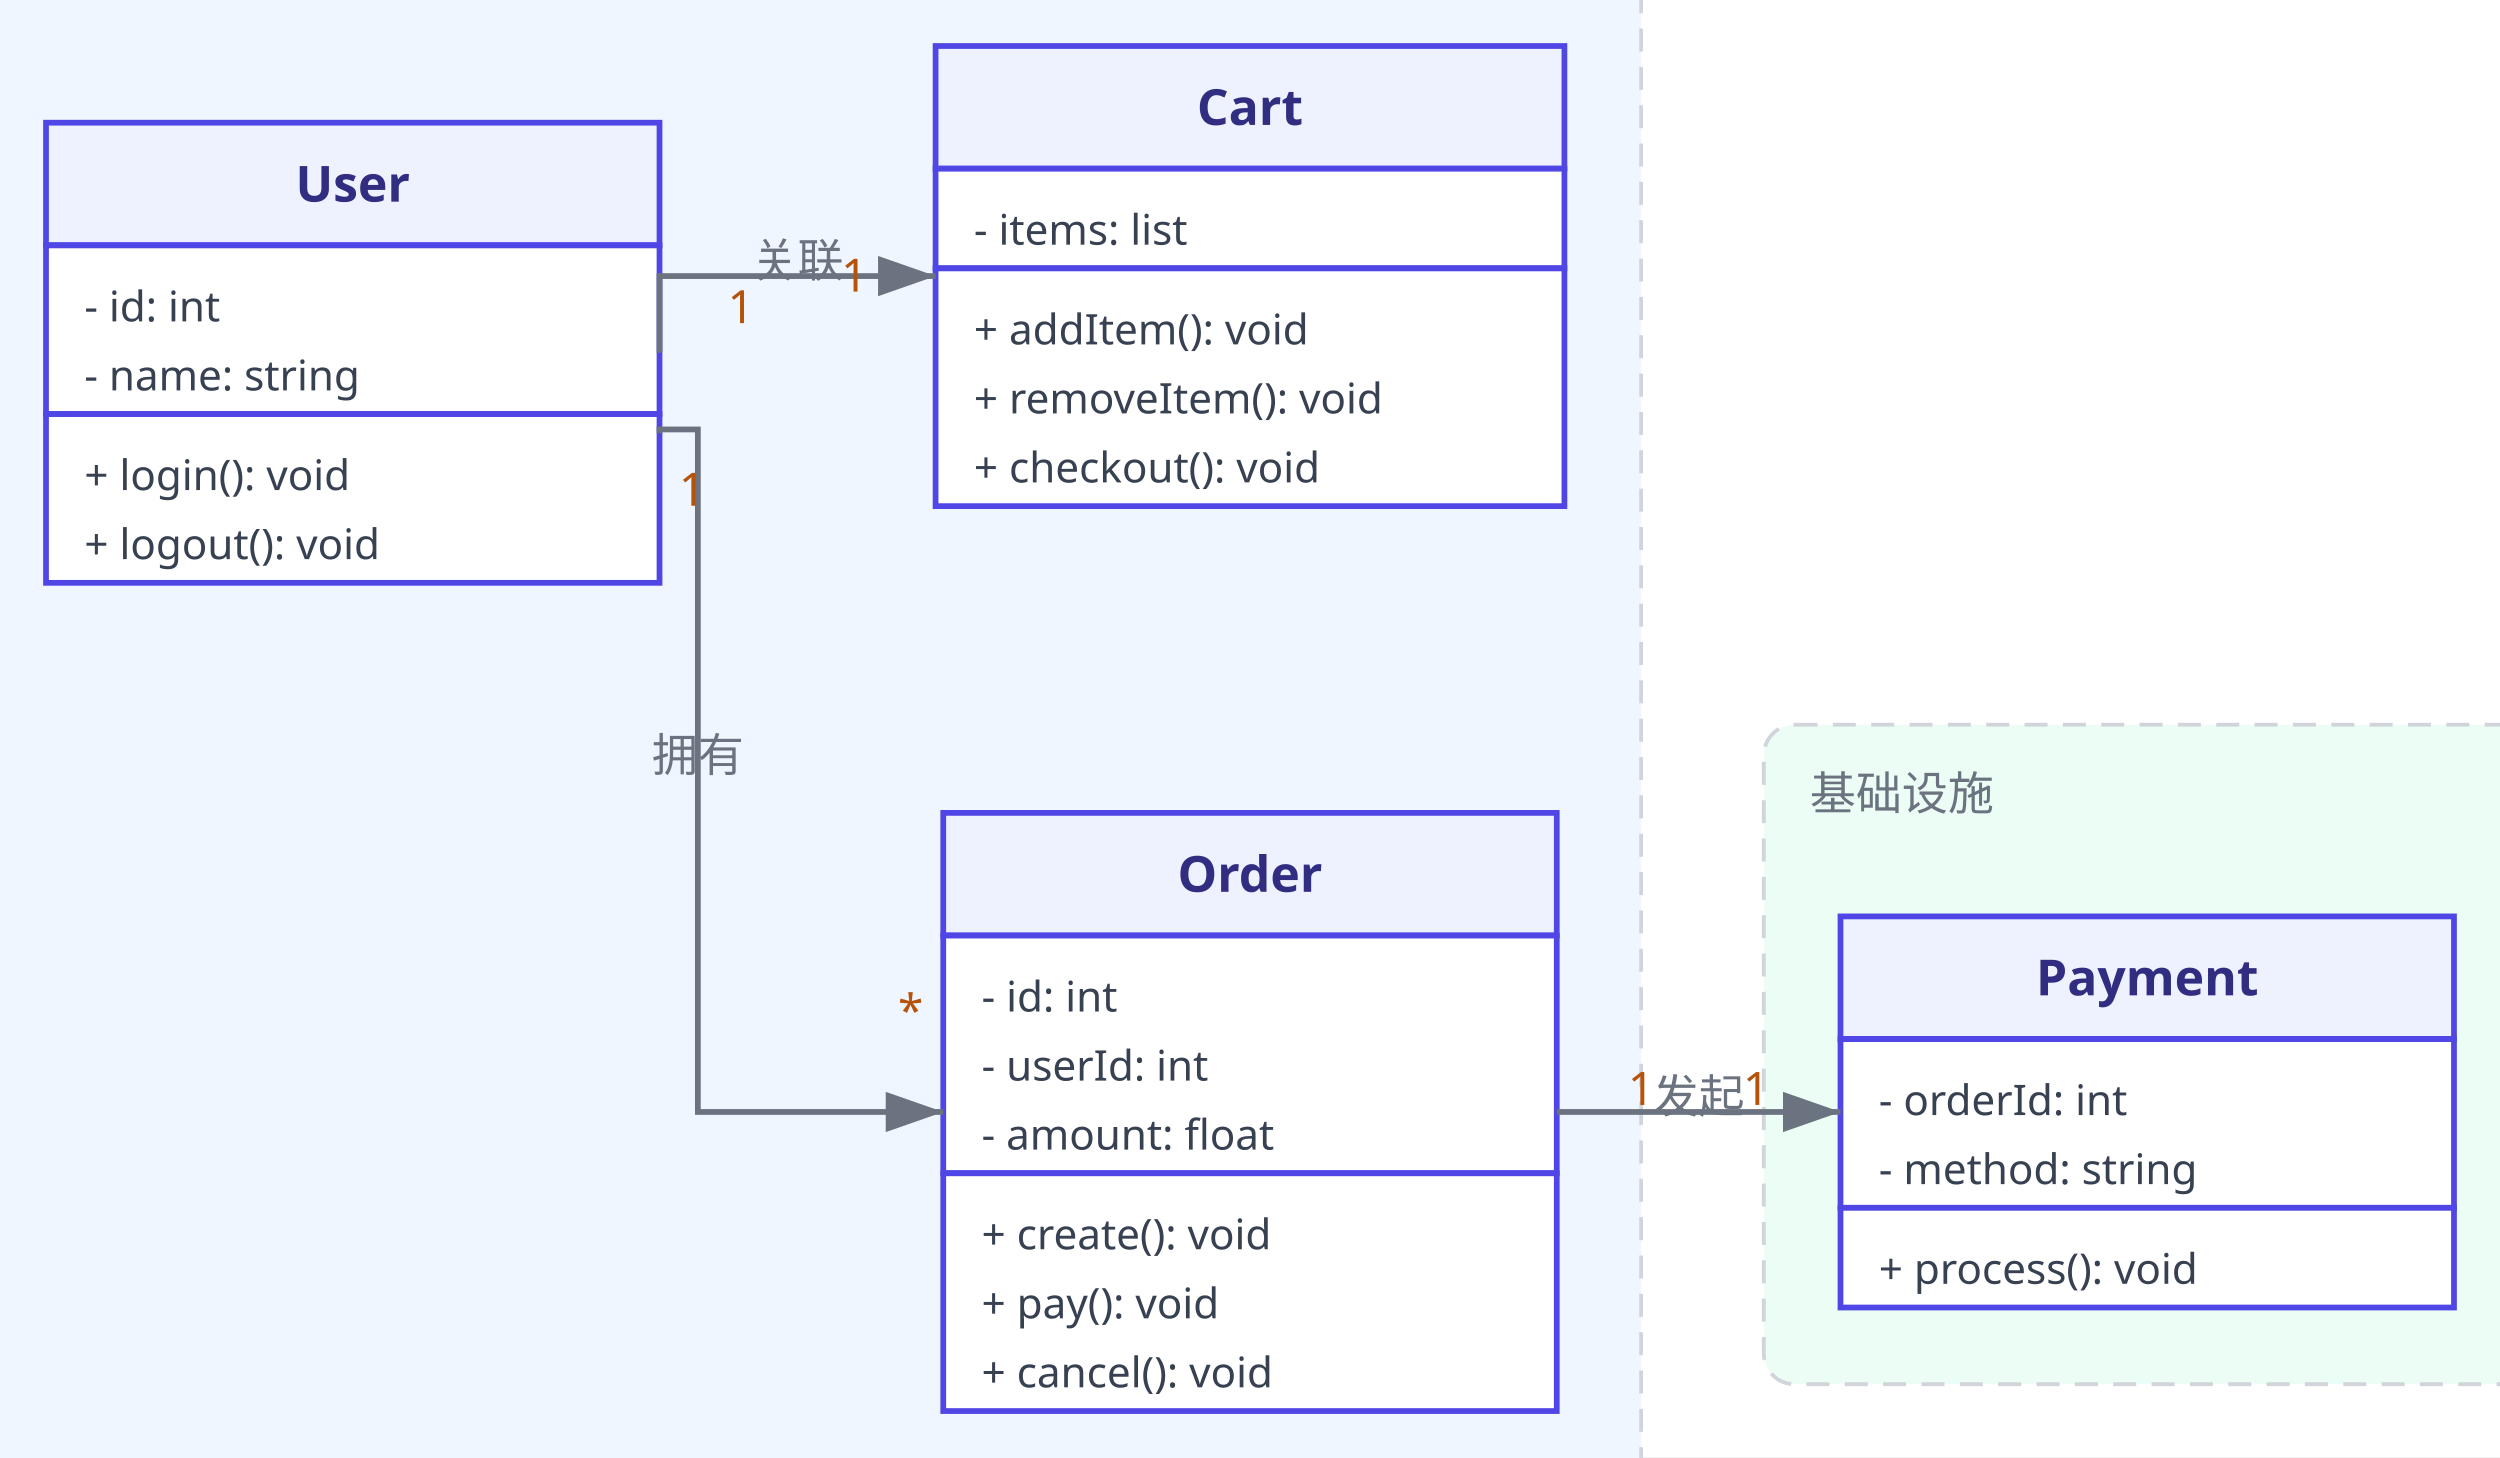
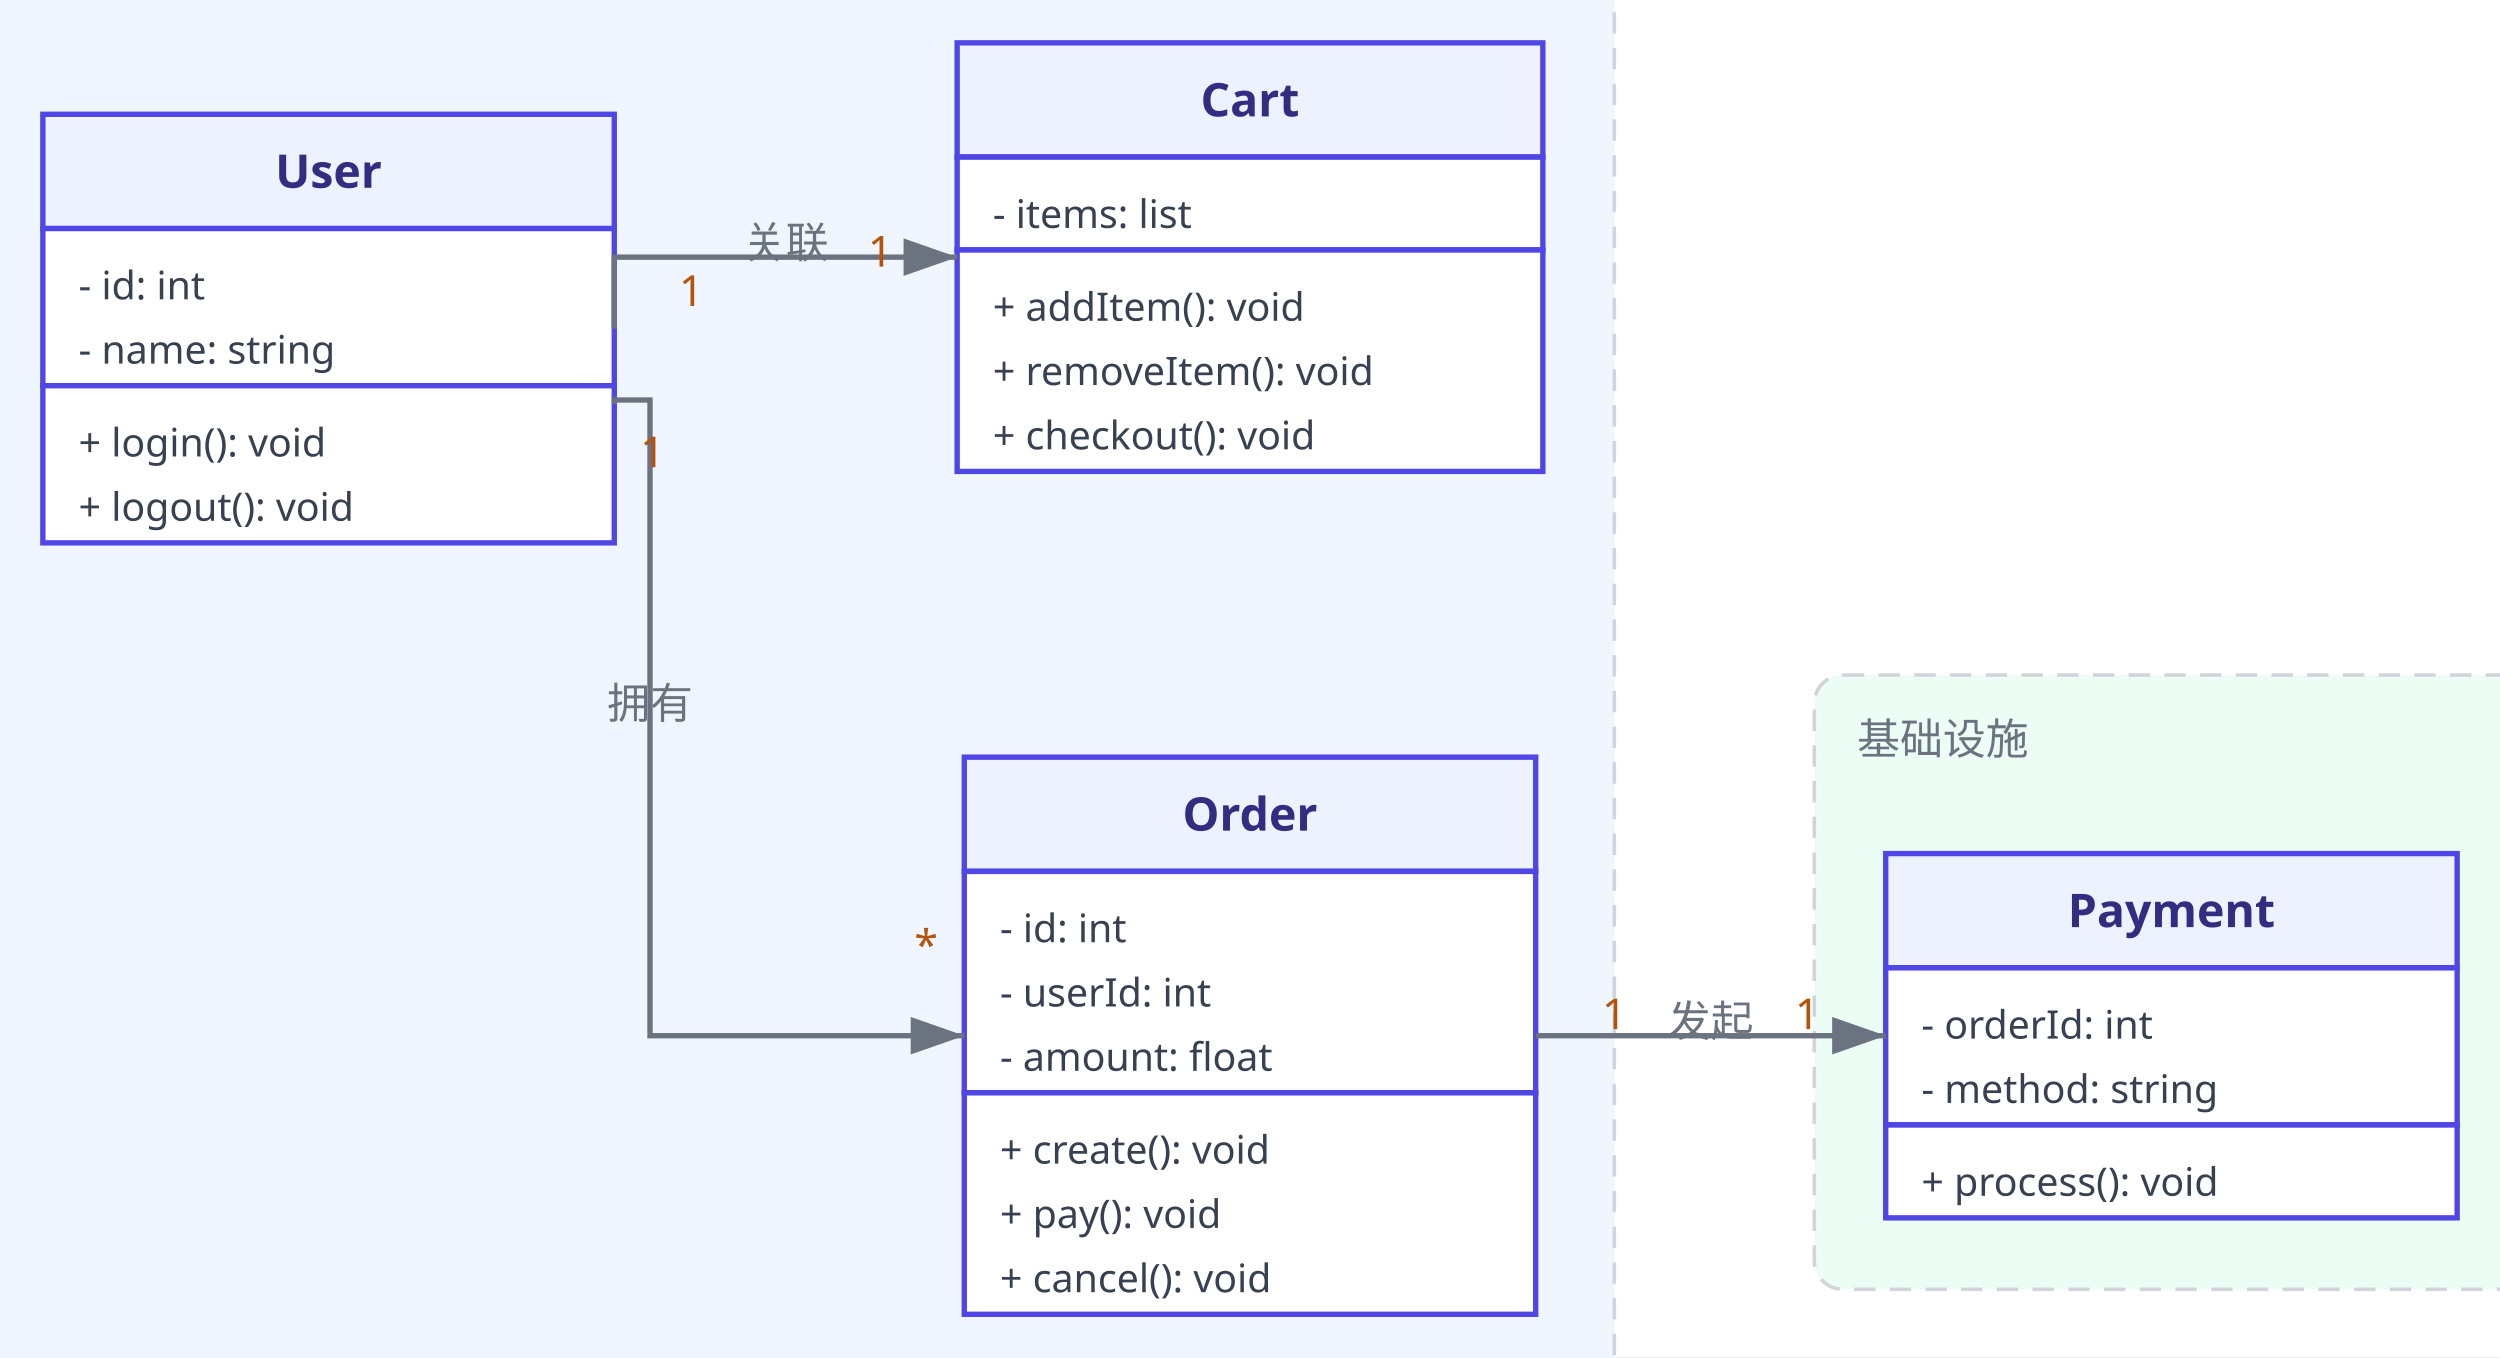
- <svg xmlns="http://www.w3.org/2000/svg" width="652" height="380" viewBox="0 0 652 380">
+ <svg xmlns="http://www.w3.org/2000/svg" width="700" height="380" viewBox="0 0 700 380">
  <defs>
    <marker id="arrowhead" markerWidth="10" markerHeight="7" refX="10" refY="3.5" orient="auto">
      <polygon points="0 0, 10 3.5, 0 7" fill="#6b7280" />
    </marker>
    <marker id="arrowhead-purple" markerWidth="10" markerHeight="7" refX="10" refY="3.5" orient="auto">
      <polygon points="0 0, 10 3.5, 0 7" fill="#7c3aed" />
    </marker>
  </defs>
  <style>.lgdl-anchors,.lgdl-edge-anchors{opacity:0;pointer-events:none;transition:opacity .12s ease}.lgdl-node:hover + .lgdl-anchors,.lgdl-class:hover + .lgdl-anchors,.lgdl-group:hover + .lgdl-anchors,.lgdl-lane:hover + .lgdl-anchors{opacity:1}.lgdl-edge:hover + .lgdl-edge-anchors,.lgdl-aggregate-edge:hover + .lgdl-edge-anchors{opacity:1}.lgdl-node.lgdl-hovered + .lgdl-anchors,.lgdl-class.lgdl-hovered + .lgdl-anchors,.lgdl-group.lgdl-hovered + .lgdl-anchors,.lgdl-lane.lgdl-hovered + .lgdl-anchors{opacity:1}.lgdl-edge.lgdl-hovered + .lgdl-edge-anchors,.lgdl-aggregate-edge.lgdl-hovered + .lgdl-edge-anchors{opacity:1}.lgdl-hovered{filter:drop-shadow(0 0 3px rgba(79,70,229,.65))}</style>
-   <rect x="0" y="0" width="652" height="380" fill="#ffffff" />
+   <rect x="0" y="0" width="700" height="380" fill="#ffffff" />
  <g class="lgdl-group" data-lgdl-loc="groups[0]">
-     <rect x="-8" y="-38" width="436" height="426" rx="8" fill="#eff6ff" stroke="#d1d5db" stroke-dasharray="6 4" />
+     <rect x="-8" y="-38" width="460" height="426" rx="8" fill="#eff6ff" stroke="#d1d5db" stroke-dasharray="6 4" />
    <text x="4" y="-20" font-family="'Segoe UI', 'PingFang SC', 'Microsoft YaHei', sans-serif" font-size="12" fill="#6b7280" text-anchor="start" dominant-baseline="middle">领域层</text>
  </g>
  <g class="lgdl-anchors">
-     <circle cx="428.0" cy="175.0" r="3" fill="#64748b" />
-     <circle cx="428.0" cy="233.4" r="3" fill="#64748b" />
-     <circle cx="428.0" cy="300.9" r="3" fill="#64748b" />
-     <circle cx="422.6" cy="387.6" r="3" fill="#64748b" />
-     <circle cx="333.0" cy="388.0" r="3" fill="#64748b" />
-     <circle cx="267.1" cy="388.0" r="3" fill="#64748b" />
-     <circle cx="210.0" cy="388.0" r="3" fill="#64748b" />
-     <circle cx="152.9" cy="388.0" r="3" fill="#64748b" />
-     <circle cx="87.0" cy="388.0" r="3" fill="#64748b" />
-     <circle cx="-2.6" cy="387.6" r="3" fill="#64748b" />
-     <circle cx="-8.0" cy="300.9" r="3" fill="#64748b" />
-     <circle cx="-8.0" cy="233.4" r="3" fill="#64748b" />
+     <circle cx="452.0" cy="175.0" r="3" fill="#64748b" />
+     <circle cx="452.0" cy="236.6" r="3" fill="#64748b" />
+     <circle cx="452.0" cy="307.8" r="3" fill="#64748b" />
+     <circle cx="435.0" cy="388.0" r="3" fill="#64748b" />
+     <circle cx="345.0" cy="388.0" r="3" fill="#64748b" />
+     <circle cx="279.1" cy="388.0" r="3" fill="#64748b" />
+     <circle cx="222.0" cy="388.0" r="3" fill="#64748b" />
+     <circle cx="164.9" cy="388.0" r="3" fill="#64748b" />
+     <circle cx="99.0" cy="388.0" r="3" fill="#64748b" />
+     <circle cx="9.0" cy="388.0" r="3" fill="#64748b" />
+     <circle cx="-8.0" cy="307.8" r="3" fill="#64748b" />
+     <circle cx="-8.0" cy="236.6" r="3" fill="#64748b" />
    <circle cx="-8.0" cy="175.0" r="3" fill="#64748b" />
-     <circle cx="-8.0" cy="116.6" r="3" fill="#64748b" />
-     <circle cx="-8.0" cy="49.1" r="3" fill="#64748b" />
-     <circle cx="-2.6" cy="-37.6" r="3" fill="#64748b" />
-     <circle cx="87.0" cy="-38.0" r="3" fill="#64748b" />
-     <circle cx="152.9" cy="-38.0" r="3" fill="#64748b" />
-     <circle cx="210.0" cy="-38.0" r="3" fill="#64748b" />
-     <circle cx="267.1" cy="-38.0" r="3" fill="#64748b" />
-     <circle cx="333.0" cy="-38.0" r="3" fill="#64748b" />
-     <circle cx="422.6" cy="-37.6" r="3" fill="#64748b" />
-     <circle cx="428.0" cy="49.1" r="3" fill="#64748b" />
-     <circle cx="428.0" cy="116.6" r="3" fill="#64748b" />
+     <circle cx="-8.0" cy="113.4" r="3" fill="#64748b" />
+     <circle cx="-8.0" cy="42.2" r="3" fill="#64748b" />
+     <circle cx="9.0" cy="-38.0" r="3" fill="#64748b" />
+     <circle cx="99.0" cy="-38.0" r="3" fill="#64748b" />
+     <circle cx="164.9" cy="-38.0" r="3" fill="#64748b" />
+     <circle cx="222.0" cy="-38.0" r="3" fill="#64748b" />
+     <circle cx="279.1" cy="-38.0" r="3" fill="#64748b" />
+     <circle cx="345.0" cy="-38.0" r="3" fill="#64748b" />
+     <circle cx="435.0" cy="-38.0" r="3" fill="#64748b" />
+     <circle cx="452.0" cy="42.2" r="3" fill="#64748b" />
+     <circle cx="452.0" cy="113.4" r="3" fill="#64748b" />
  </g>
  <g class="lgdl-group" data-lgdl-loc="groups[1]">
-     <rect x="460" y="189" width="200" height="172" rx="8" fill="#ecfdf5" stroke="#d1d5db" stroke-dasharray="6 4" />
-     <text x="472" y="207" font-family="'Segoe UI', 'PingFang SC', 'Microsoft YaHei', sans-serif" font-size="12" fill="#6b7280" text-anchor="start" dominant-baseline="middle">基础设施</text>
-   </g>
-   <g class="lgdl-anchors">
-     <circle cx="660.0" cy="275.0" r="3" fill="#64748b" />
-     <circle cx="660.0" cy="301.8" r="3" fill="#64748b" />
-     <circle cx="660.0" cy="332.7" r="3" fill="#64748b" />
-     <circle cx="646.0" cy="361.0" r="3" fill="#64748b" />
-     <circle cx="609.7" cy="361.0" r="3" fill="#64748b" />
-     <circle cx="583.0" cy="361.0" r="3" fill="#64748b" />
-     <circle cx="560.0" cy="361.0" r="3" fill="#64748b" />
-     <circle cx="537.0" cy="361.0" r="3" fill="#64748b" />
-     <circle cx="510.3" cy="361.0" r="3" fill="#64748b" />
-     <circle cx="474.0" cy="361.0" r="3" fill="#64748b" />
-     <circle cx="460.0" cy="332.7" r="3" fill="#64748b" />
-     <circle cx="460.0" cy="301.8" r="3" fill="#64748b" />
-     <circle cx="460.0" cy="275.0" r="3" fill="#64748b" />
-     <circle cx="460.0" cy="248.2" r="3" fill="#64748b" />
-     <circle cx="460.0" cy="217.3" r="3" fill="#64748b" />
-     <circle cx="474.0" cy="189.0" r="3" fill="#64748b" />
-     <circle cx="510.3" cy="189.0" r="3" fill="#64748b" />
-     <circle cx="537.0" cy="189.0" r="3" fill="#64748b" />
-     <circle cx="560.0" cy="189.0" r="3" fill="#64748b" />
-     <circle cx="583.0" cy="189.0" r="3" fill="#64748b" />
-     <circle cx="609.7" cy="189.0" r="3" fill="#64748b" />
-     <circle cx="646.0" cy="189.0" r="3" fill="#64748b" />
-     <circle cx="660.0" cy="217.3" r="3" fill="#64748b" />
-     <circle cx="660.0" cy="248.2" r="3" fill="#64748b" />
+     <rect x="508" y="189" width="200" height="172" rx="8" fill="#ecfdf5" stroke="#d1d5db" stroke-dasharray="6 4" />
+     <text x="520" y="207" font-family="'Segoe UI', 'PingFang SC', 'Microsoft YaHei', sans-serif" font-size="12" fill="#6b7280" text-anchor="start" dominant-baseline="middle">基础设施</text>
+   </g>
+   <g class="lgdl-anchors">
+     <circle cx="708.0" cy="275.0" r="3" fill="#64748b" />
+     <circle cx="708.0" cy="301.8" r="3" fill="#64748b" />
+     <circle cx="708.0" cy="332.7" r="3" fill="#64748b" />
+     <circle cx="694.0" cy="361.0" r="3" fill="#64748b" />
+     <circle cx="657.7" cy="361.0" r="3" fill="#64748b" />
+     <circle cx="631.0" cy="361.0" r="3" fill="#64748b" />
+     <circle cx="608.0" cy="361.0" r="3" fill="#64748b" />
+     <circle cx="585.0" cy="361.0" r="3" fill="#64748b" />
+     <circle cx="558.3" cy="361.0" r="3" fill="#64748b" />
+     <circle cx="522.0" cy="361.0" r="3" fill="#64748b" />
+     <circle cx="508.0" cy="332.7" r="3" fill="#64748b" />
+     <circle cx="508.0" cy="301.8" r="3" fill="#64748b" />
+     <circle cx="508.0" cy="275.0" r="3" fill="#64748b" />
+     <circle cx="508.0" cy="248.2" r="3" fill="#64748b" />
+     <circle cx="508.0" cy="217.3" r="3" fill="#64748b" />
+     <circle cx="522.0" cy="189.0" r="3" fill="#64748b" />
+     <circle cx="558.3" cy="189.0" r="3" fill="#64748b" />
+     <circle cx="585.0" cy="189.0" r="3" fill="#64748b" />
+     <circle cx="608.0" cy="189.0" r="3" fill="#64748b" />
+     <circle cx="631.0" cy="189.0" r="3" fill="#64748b" />
+     <circle cx="657.7" cy="189.0" r="3" fill="#64748b" />
+     <circle cx="694.0" cy="189.0" r="3" fill="#64748b" />
+     <circle cx="708.0" cy="217.3" r="3" fill="#64748b" />
+     <circle cx="708.0" cy="248.2" r="3" fill="#64748b" />
  </g>
  <g class="lgdl-class" data-lgdl-loc="nodes[0]">
    <rect x="12" y="32" width="160" height="32" fill="#eef2ff" stroke="#4f46e5" stroke-width="1.5" />
    <text x="92" y="48" font-family="'Segoe UI', 'PingFang SC', 'Microsoft YaHei', sans-serif" font-size="13" font-weight="bold" fill="#312e81" text-anchor="middle" dominant-baseline="middle">User</text>
    <line x1="12" y1="64" x2="172" y2="64" stroke="#4f46e5" stroke-width="1.5" />
    <rect x="12" y="64" width="160" height="44" fill="#ffffff" stroke="#4f46e5" stroke-width="1.5" />
    <text data-lgdl-loc="nodes[0].members[0]" x="22" y="80" font-family="'Segoe UI', 'PingFang SC', 'Microsoft YaHei', sans-serif" font-size="11" fill="#374151" text-anchor="start" dominant-baseline="middle">- id: int</text>
    <text data-lgdl-loc="nodes[0].members[1]" x="22" y="98" font-family="'Segoe UI', 'PingFang SC', 'Microsoft YaHei', sans-serif" font-size="11" fill="#374151" text-anchor="start" dominant-baseline="middle">- name: string</text>
    <line x1="12" y1="108" x2="172" y2="108" stroke="#4f46e5" stroke-width="1.5" />
    <rect x="12" y="108" width="160" height="44" fill="#ffffff" stroke="#4f46e5" stroke-width="1.5" />
    <text data-lgdl-loc="nodes[0].members[2]" x="22" y="124" font-family="'Segoe UI', 'PingFang SC', 'Microsoft YaHei', sans-serif" font-size="11" fill="#374151" text-anchor="start" dominant-baseline="middle">+ login(): void</text>
    <text data-lgdl-loc="nodes[0].members[3]" x="22" y="142" font-family="'Segoe UI', 'PingFang SC', 'Microsoft YaHei', sans-serif" font-size="11" fill="#374151" text-anchor="start" dominant-baseline="middle">+ logout(): void</text>
  </g>
  <g class="lgdl-anchors">
    <circle cx="172.0" cy="92.0" r="3" fill="#4f46e5" />
    <circle cx="172.0" cy="113.4" r="3" fill="#4f46e5" />
    <circle cx="172.0" cy="138.2" r="3" fill="#4f46e5" />
    <circle cx="152.0" cy="152.0" r="3" fill="#4f46e5" />
    <circle cx="126.6" cy="152.0" r="3" fill="#4f46e5" />
    <circle cx="108.1" cy="152.0" r="3" fill="#4f46e5" />
    <circle cx="92.0" cy="152.0" r="3" fill="#4f46e5" />
    <circle cx="75.9" cy="152.0" r="3" fill="#4f46e5" />
    <circle cx="57.4" cy="152.0" r="3" fill="#4f46e5" />
    <circle cx="32.0" cy="152.0" r="3" fill="#4f46e5" />
    <circle cx="12.0" cy="138.2" r="3" fill="#4f46e5" />
    <circle cx="12.0" cy="113.4" r="3" fill="#4f46e5" />
    <circle cx="12.0" cy="92.0" r="3" fill="#4f46e5" />
    <circle cx="12.0" cy="70.6" r="3" fill="#4f46e5" />
    <circle cx="12.0" cy="45.8" r="3" fill="#4f46e5" />
    <circle cx="32.0" cy="32.0" r="3" fill="#4f46e5" />
    <circle cx="57.4" cy="32.0" r="3" fill="#4f46e5" />
    <circle cx="75.9" cy="32.0" r="3" fill="#4f46e5" />
    <circle cx="92.0" cy="32.0" r="3" fill="#4f46e5" />
    <circle cx="108.1" cy="32.0" r="3" fill="#4f46e5" />
    <circle cx="126.6" cy="32.0" r="3" fill="#4f46e5" />
    <circle cx="152.0" cy="32.0" r="3" fill="#4f46e5" />
    <circle cx="172.0" cy="45.8" r="3" fill="#4f46e5" />
    <circle cx="172.0" cy="70.6" r="3" fill="#4f46e5" />
  </g>
  <g class="lgdl-class" data-lgdl-loc="nodes[1]">
-     <rect x="246" y="212" width="160" height="32" fill="#eef2ff" stroke="#4f46e5" stroke-width="1.5" />
-     <text x="326" y="228" font-family="'Segoe UI', 'PingFang SC', 'Microsoft YaHei', sans-serif" font-size="13" font-weight="bold" fill="#312e81" text-anchor="middle" dominant-baseline="middle">Order</text>
-     <line x1="246" y1="244" x2="406" y2="244" stroke="#4f46e5" stroke-width="1.5" />
-     <rect x="246" y="244" width="160" height="62" fill="#ffffff" stroke="#4f46e5" stroke-width="1.5" />
-     <text data-lgdl-loc="nodes[1].members[0]" x="256" y="260" font-family="'Segoe UI', 'PingFang SC', 'Microsoft YaHei', sans-serif" font-size="11" fill="#374151" text-anchor="start" dominant-baseline="middle">- id: int</text>
-     <text data-lgdl-loc="nodes[1].members[1]" x="256" y="278" font-family="'Segoe UI', 'PingFang SC', 'Microsoft YaHei', sans-serif" font-size="11" fill="#374151" text-anchor="start" dominant-baseline="middle">- userId: int</text>
-     <text data-lgdl-loc="nodes[1].members[2]" x="256" y="296" font-family="'Segoe UI', 'PingFang SC', 'Microsoft YaHei', sans-serif" font-size="11" fill="#374151" text-anchor="start" dominant-baseline="middle">- amount: float</text>
-     <line x1="246" y1="306" x2="406" y2="306" stroke="#4f46e5" stroke-width="1.5" />
-     <rect x="246" y="306" width="160" height="62" fill="#ffffff" stroke="#4f46e5" stroke-width="1.5" />
-     <text data-lgdl-loc="nodes[1].members[3]" x="256" y="322" font-family="'Segoe UI', 'PingFang SC', 'Microsoft YaHei', sans-serif" font-size="11" fill="#374151" text-anchor="start" dominant-baseline="middle">+ create(): void</text>
-     <text data-lgdl-loc="nodes[1].members[4]" x="256" y="340" font-family="'Segoe UI', 'PingFang SC', 'Microsoft YaHei', sans-serif" font-size="11" fill="#374151" text-anchor="start" dominant-baseline="middle">+ pay(): void</text>
-     <text data-lgdl-loc="nodes[1].members[5]" x="256" y="358" font-family="'Segoe UI', 'PingFang SC', 'Microsoft YaHei', sans-serif" font-size="11" fill="#374151" text-anchor="start" dominant-baseline="middle">+ cancel(): void</text>
-   </g>
-   <g class="lgdl-anchors">
-     <circle cx="406.0" cy="290.0" r="3" fill="#4f46e5" />
-     <circle cx="406.0" cy="311.4" r="3" fill="#4f46e5" />
-     <circle cx="406.0" cy="336.2" r="3" fill="#4f46e5" />
-     <circle cx="403.1" cy="367.1" r="3" fill="#4f46e5" />
-     <circle cx="371.0" cy="368.0" r="3" fill="#4f46e5" />
-     <circle cx="346.9" cy="368.0" r="3" fill="#4f46e5" />
-     <circle cx="326.0" cy="368.0" r="3" fill="#4f46e5" />
-     <circle cx="305.1" cy="368.0" r="3" fill="#4f46e5" />
-     <circle cx="281.0" cy="368.0" r="3" fill="#4f46e5" />
-     <circle cx="248.9" cy="367.1" r="3" fill="#4f46e5" />
-     <circle cx="246.0" cy="336.2" r="3" fill="#4f46e5" />
-     <circle cx="246.0" cy="311.4" r="3" fill="#4f46e5" />
-     <circle cx="246.0" cy="290.0" r="3" fill="#4f46e5" />
-     <circle cx="246.0" cy="268.6" r="3" fill="#4f46e5" />
-     <circle cx="246.0" cy="243.8" r="3" fill="#4f46e5" />
-     <circle cx="248.9" cy="212.9" r="3" fill="#4f46e5" />
-     <circle cx="281.0" cy="212.0" r="3" fill="#4f46e5" />
-     <circle cx="305.1" cy="212.0" r="3" fill="#4f46e5" />
-     <circle cx="326.0" cy="212.0" r="3" fill="#4f46e5" />
-     <circle cx="346.9" cy="212.0" r="3" fill="#4f46e5" />
-     <circle cx="371.0" cy="212.0" r="3" fill="#4f46e5" />
-     <circle cx="403.1" cy="212.9" r="3" fill="#4f46e5" />
-     <circle cx="406.0" cy="243.8" r="3" fill="#4f46e5" />
-     <circle cx="406.0" cy="268.6" r="3" fill="#4f46e5" />
+     <rect x="270" y="212" width="160" height="32" fill="#eef2ff" stroke="#4f46e5" stroke-width="1.5" />
+     <text x="350" y="228" font-family="'Segoe UI', 'PingFang SC', 'Microsoft YaHei', sans-serif" font-size="13" font-weight="bold" fill="#312e81" text-anchor="middle" dominant-baseline="middle">Order</text>
+     <line x1="270" y1="244" x2="430" y2="244" stroke="#4f46e5" stroke-width="1.5" />
+     <rect x="270" y="244" width="160" height="62" fill="#ffffff" stroke="#4f46e5" stroke-width="1.5" />
+     <text data-lgdl-loc="nodes[1].members[0]" x="280" y="260" font-family="'Segoe UI', 'PingFang SC', 'Microsoft YaHei', sans-serif" font-size="11" fill="#374151" text-anchor="start" dominant-baseline="middle">- id: int</text>
+     <text data-lgdl-loc="nodes[1].members[1]" x="280" y="278" font-family="'Segoe UI', 'PingFang SC', 'Microsoft YaHei', sans-serif" font-size="11" fill="#374151" text-anchor="start" dominant-baseline="middle">- userId: int</text>
+     <text data-lgdl-loc="nodes[1].members[2]" x="280" y="296" font-family="'Segoe UI', 'PingFang SC', 'Microsoft YaHei', sans-serif" font-size="11" fill="#374151" text-anchor="start" dominant-baseline="middle">- amount: float</text>
+     <line x1="270" y1="306" x2="430" y2="306" stroke="#4f46e5" stroke-width="1.5" />
+     <rect x="270" y="306" width="160" height="62" fill="#ffffff" stroke="#4f46e5" stroke-width="1.5" />
+     <text data-lgdl-loc="nodes[1].members[3]" x="280" y="322" font-family="'Segoe UI', 'PingFang SC', 'Microsoft YaHei', sans-serif" font-size="11" fill="#374151" text-anchor="start" dominant-baseline="middle">+ create(): void</text>
+     <text data-lgdl-loc="nodes[1].members[4]" x="280" y="340" font-family="'Segoe UI', 'PingFang SC', 'Microsoft YaHei', sans-serif" font-size="11" fill="#374151" text-anchor="start" dominant-baseline="middle">+ pay(): void</text>
+     <text data-lgdl-loc="nodes[1].members[5]" x="280" y="358" font-family="'Segoe UI', 'PingFang SC', 'Microsoft YaHei', sans-serif" font-size="11" fill="#374151" text-anchor="start" dominant-baseline="middle">+ cancel(): void</text>
+   </g>
+   <g class="lgdl-anchors">
+     <circle cx="430.0" cy="290.0" r="3" fill="#4f46e5" />
+     <circle cx="430.0" cy="311.4" r="3" fill="#4f46e5" />
+     <circle cx="430.0" cy="336.2" r="3" fill="#4f46e5" />
+     <circle cx="427.1" cy="367.1" r="3" fill="#4f46e5" />
+     <circle cx="395.0" cy="368.0" r="3" fill="#4f46e5" />
+     <circle cx="370.9" cy="368.0" r="3" fill="#4f46e5" />
+     <circle cx="350.0" cy="368.0" r="3" fill="#4f46e5" />
+     <circle cx="329.1" cy="368.0" r="3" fill="#4f46e5" />
+     <circle cx="305.0" cy="368.0" r="3" fill="#4f46e5" />
+     <circle cx="272.9" cy="367.1" r="3" fill="#4f46e5" />
+     <circle cx="270.0" cy="336.2" r="3" fill="#4f46e5" />
+     <circle cx="270.0" cy="311.4" r="3" fill="#4f46e5" />
+     <circle cx="270.0" cy="290.0" r="3" fill="#4f46e5" />
+     <circle cx="270.0" cy="268.6" r="3" fill="#4f46e5" />
+     <circle cx="270.0" cy="243.8" r="3" fill="#4f46e5" />
+     <circle cx="272.9" cy="212.9" r="3" fill="#4f46e5" />
+     <circle cx="305.0" cy="212.0" r="3" fill="#4f46e5" />
+     <circle cx="329.1" cy="212.0" r="3" fill="#4f46e5" />
+     <circle cx="350.0" cy="212.0" r="3" fill="#4f46e5" />
+     <circle cx="370.9" cy="212.0" r="3" fill="#4f46e5" />
+     <circle cx="395.0" cy="212.0" r="3" fill="#4f46e5" />
+     <circle cx="427.1" cy="212.9" r="3" fill="#4f46e5" />
+     <circle cx="430.0" cy="243.8" r="3" fill="#4f46e5" />
+     <circle cx="430.0" cy="268.6" r="3" fill="#4f46e5" />
  </g>
  <g class="lgdl-class" data-lgdl-loc="nodes[2]">
-     <rect x="480" y="239" width="160" height="32" fill="#eef2ff" stroke="#4f46e5" stroke-width="1.5" />
-     <text x="560" y="255" font-family="'Segoe UI', 'PingFang SC', 'Microsoft YaHei', sans-serif" font-size="13" font-weight="bold" fill="#312e81" text-anchor="middle" dominant-baseline="middle">Payment</text>
-     <line x1="480" y1="271" x2="640" y2="271" stroke="#4f46e5" stroke-width="1.5" />
-     <rect x="480" y="271" width="160" height="44" fill="#ffffff" stroke="#4f46e5" stroke-width="1.5" />
-     <text data-lgdl-loc="nodes[2].members[0]" x="490" y="287" font-family="'Segoe UI', 'PingFang SC', 'Microsoft YaHei', sans-serif" font-size="11" fill="#374151" text-anchor="start" dominant-baseline="middle">- orderId: int</text>
-     <text data-lgdl-loc="nodes[2].members[1]" x="490" y="305" font-family="'Segoe UI', 'PingFang SC', 'Microsoft YaHei', sans-serif" font-size="11" fill="#374151" text-anchor="start" dominant-baseline="middle">- method: string</text>
-     <line x1="480" y1="315" x2="640" y2="315" stroke="#4f46e5" stroke-width="1.5" />
-     <rect x="480" y="315" width="160" height="26" fill="#ffffff" stroke="#4f46e5" stroke-width="1.5" />
-     <text data-lgdl-loc="nodes[2].members[2]" x="490" y="331" font-family="'Segoe UI', 'PingFang SC', 'Microsoft YaHei', sans-serif" font-size="11" fill="#374151" text-anchor="start" dominant-baseline="middle">+ process(): void</text>
-   </g>
-   <g class="lgdl-anchors">
-     <circle cx="640.0" cy="290.0" r="3" fill="#4f46e5" />
-     <circle cx="640.0" cy="311.4" r="3" fill="#4f46e5" />
-     <circle cx="639.9" cy="336.1" r="3" fill="#4f46e5" />
-     <circle cx="611.0" cy="341.0" r="3" fill="#4f46e5" />
-     <circle cx="589.4" cy="341.0" r="3" fill="#4f46e5" />
-     <circle cx="573.7" cy="341.0" r="3" fill="#4f46e5" />
-     <circle cx="560.0" cy="341.0" r="3" fill="#4f46e5" />
-     <circle cx="546.3" cy="341.0" r="3" fill="#4f46e5" />
-     <circle cx="530.6" cy="341.0" r="3" fill="#4f46e5" />
-     <circle cx="509.0" cy="341.0" r="3" fill="#4f46e5" />
-     <circle cx="480.1" cy="336.1" r="3" fill="#4f46e5" />
-     <circle cx="480.0" cy="311.4" r="3" fill="#4f46e5" />
-     <circle cx="480.0" cy="290.0" r="3" fill="#4f46e5" />
-     <circle cx="480.0" cy="268.6" r="3" fill="#4f46e5" />
-     <circle cx="480.1" cy="243.9" r="3" fill="#4f46e5" />
-     <circle cx="509.0" cy="239.0" r="3" fill="#4f46e5" />
-     <circle cx="530.6" cy="239.0" r="3" fill="#4f46e5" />
-     <circle cx="546.3" cy="239.0" r="3" fill="#4f46e5" />
-     <circle cx="560.0" cy="239.0" r="3" fill="#4f46e5" />
-     <circle cx="573.7" cy="239.0" r="3" fill="#4f46e5" />
-     <circle cx="589.4" cy="239.0" r="3" fill="#4f46e5" />
-     <circle cx="611.0" cy="239.0" r="3" fill="#4f46e5" />
-     <circle cx="639.9" cy="243.9" r="3" fill="#4f46e5" />
-     <circle cx="640.0" cy="268.6" r="3" fill="#4f46e5" />
+     <rect x="528" y="239" width="160" height="32" fill="#eef2ff" stroke="#4f46e5" stroke-width="1.5" />
+     <text x="608" y="255" font-family="'Segoe UI', 'PingFang SC', 'Microsoft YaHei', sans-serif" font-size="13" font-weight="bold" fill="#312e81" text-anchor="middle" dominant-baseline="middle">Payment</text>
+     <line x1="528" y1="271" x2="688" y2="271" stroke="#4f46e5" stroke-width="1.5" />
+     <rect x="528" y="271" width="160" height="44" fill="#ffffff" stroke="#4f46e5" stroke-width="1.5" />
+     <text data-lgdl-loc="nodes[2].members[0]" x="538" y="287" font-family="'Segoe UI', 'PingFang SC', 'Microsoft YaHei', sans-serif" font-size="11" fill="#374151" text-anchor="start" dominant-baseline="middle">- orderId: int</text>
+     <text data-lgdl-loc="nodes[2].members[1]" x="538" y="305" font-family="'Segoe UI', 'PingFang SC', 'Microsoft YaHei', sans-serif" font-size="11" fill="#374151" text-anchor="start" dominant-baseline="middle">- method: string</text>
+     <line x1="528" y1="315" x2="688" y2="315" stroke="#4f46e5" stroke-width="1.5" />
+     <rect x="528" y="315" width="160" height="26" fill="#ffffff" stroke="#4f46e5" stroke-width="1.5" />
+     <text data-lgdl-loc="nodes[2].members[2]" x="538" y="331" font-family="'Segoe UI', 'PingFang SC', 'Microsoft YaHei', sans-serif" font-size="11" fill="#374151" text-anchor="start" dominant-baseline="middle">+ process(): void</text>
+   </g>
+   <g class="lgdl-anchors">
+     <circle cx="688.0" cy="290.0" r="3" fill="#4f46e5" />
+     <circle cx="688.0" cy="311.4" r="3" fill="#4f46e5" />
+     <circle cx="687.9" cy="336.1" r="3" fill="#4f46e5" />
+     <circle cx="659.0" cy="341.0" r="3" fill="#4f46e5" />
+     <circle cx="637.4" cy="341.0" r="3" fill="#4f46e5" />
+     <circle cx="621.7" cy="341.0" r="3" fill="#4f46e5" />
+     <circle cx="608.0" cy="341.0" r="3" fill="#4f46e5" />
+     <circle cx="594.3" cy="341.0" r="3" fill="#4f46e5" />
+     <circle cx="578.6" cy="341.0" r="3" fill="#4f46e5" />
+     <circle cx="557.0" cy="341.0" r="3" fill="#4f46e5" />
+     <circle cx="528.1" cy="336.1" r="3" fill="#4f46e5" />
+     <circle cx="528.0" cy="311.4" r="3" fill="#4f46e5" />
+     <circle cx="528.0" cy="290.0" r="3" fill="#4f46e5" />
+     <circle cx="528.0" cy="268.6" r="3" fill="#4f46e5" />
+     <circle cx="528.1" cy="243.9" r="3" fill="#4f46e5" />
+     <circle cx="557.0" cy="239.0" r="3" fill="#4f46e5" />
+     <circle cx="578.6" cy="239.0" r="3" fill="#4f46e5" />
+     <circle cx="594.3" cy="239.0" r="3" fill="#4f46e5" />
+     <circle cx="608.0" cy="239.0" r="3" fill="#4f46e5" />
+     <circle cx="621.7" cy="239.0" r="3" fill="#4f46e5" />
+     <circle cx="637.4" cy="239.0" r="3" fill="#4f46e5" />
+     <circle cx="659.0" cy="239.0" r="3" fill="#4f46e5" />
+     <circle cx="687.9" cy="243.9" r="3" fill="#4f46e5" />
+     <circle cx="688.0" cy="268.6" r="3" fill="#4f46e5" />
  </g>
  <g class="lgdl-class" data-lgdl-loc="nodes[3]">
-     <rect x="244" y="12" width="164" height="32" fill="#eef2ff" stroke="#4f46e5" stroke-width="1.5" />
-     <text x="326" y="28" font-family="'Segoe UI', 'PingFang SC', 'Microsoft YaHei', sans-serif" font-size="13" font-weight="bold" fill="#312e81" text-anchor="middle" dominant-baseline="middle">Cart</text>
-     <line x1="244" y1="44" x2="408" y2="44" stroke="#4f46e5" stroke-width="1.5" />
-     <rect x="244" y="44" width="164" height="26" fill="#ffffff" stroke="#4f46e5" stroke-width="1.5" />
-     <text data-lgdl-loc="nodes[3].members[0]" x="254" y="60" font-family="'Segoe UI', 'PingFang SC', 'Microsoft YaHei', sans-serif" font-size="11" fill="#374151" text-anchor="start" dominant-baseline="middle">- items: list</text>
-     <line x1="244" y1="70" x2="408" y2="70" stroke="#4f46e5" stroke-width="1.5" />
-     <rect x="244" y="70" width="164" height="62" fill="#ffffff" stroke="#4f46e5" stroke-width="1.5" />
-     <text data-lgdl-loc="nodes[3].members[1]" x="254" y="86" font-family="'Segoe UI', 'PingFang SC', 'Microsoft YaHei', sans-serif" font-size="11" fill="#374151" text-anchor="start" dominant-baseline="middle">+ addItem(): void</text>
-     <text data-lgdl-loc="nodes[3].members[2]" x="254" y="104" font-family="'Segoe UI', 'PingFang SC', 'Microsoft YaHei', sans-serif" font-size="11" fill="#374151" text-anchor="start" dominant-baseline="middle">+ removeItem(): void</text>
-     <text data-lgdl-loc="nodes[3].members[3]" x="254" y="122" font-family="'Segoe UI', 'PingFang SC', 'Microsoft YaHei', sans-serif" font-size="11" fill="#374151" text-anchor="start" dominant-baseline="middle">+ checkout(): void</text>
-   </g>
-   <g class="lgdl-anchors">
-     <circle cx="408.0" cy="72.0" r="3" fill="#4f46e5" />
-     <circle cx="408.0" cy="94.0" r="3" fill="#4f46e5" />
-     <circle cx="408.0" cy="119.3" r="3" fill="#4f46e5" />
-     <circle cx="386.0" cy="132.0" r="3" fill="#4f46e5" />
-     <circle cx="360.6" cy="132.0" r="3" fill="#4f46e5" />
-     <circle cx="342.1" cy="132.0" r="3" fill="#4f46e5" />
-     <circle cx="326.0" cy="132.0" r="3" fill="#4f46e5" />
-     <circle cx="309.9" cy="132.0" r="3" fill="#4f46e5" />
-     <circle cx="291.4" cy="132.0" r="3" fill="#4f46e5" />
-     <circle cx="266.0" cy="132.0" r="3" fill="#4f46e5" />
-     <circle cx="244.0" cy="119.3" r="3" fill="#4f46e5" />
-     <circle cx="244.0" cy="94.0" r="3" fill="#4f46e5" />
-     <circle cx="244.0" cy="72.0" r="3" fill="#4f46e5" />
-     <circle cx="244.0" cy="50.0" r="3" fill="#4f46e5" />
-     <circle cx="244.0" cy="24.7" r="3" fill="#4f46e5" />
-     <circle cx="266.0" cy="12.0" r="3" fill="#4f46e5" />
-     <circle cx="291.4" cy="12.0" r="3" fill="#4f46e5" />
-     <circle cx="309.9" cy="12.0" r="3" fill="#4f46e5" />
-     <circle cx="326.0" cy="12.0" r="3" fill="#4f46e5" />
-     <circle cx="342.1" cy="12.0" r="3" fill="#4f46e5" />
-     <circle cx="360.6" cy="12.0" r="3" fill="#4f46e5" />
-     <circle cx="386.0" cy="12.0" r="3" fill="#4f46e5" />
-     <circle cx="408.0" cy="24.7" r="3" fill="#4f46e5" />
-     <circle cx="408.0" cy="50.0" r="3" fill="#4f46e5" />
+     <rect x="268" y="12" width="164" height="32" fill="#eef2ff" stroke="#4f46e5" stroke-width="1.5" />
+     <text x="350" y="28" font-family="'Segoe UI', 'PingFang SC', 'Microsoft YaHei', sans-serif" font-size="13" font-weight="bold" fill="#312e81" text-anchor="middle" dominant-baseline="middle">Cart</text>
+     <line x1="268" y1="44" x2="432" y2="44" stroke="#4f46e5" stroke-width="1.5" />
+     <rect x="268" y="44" width="164" height="26" fill="#ffffff" stroke="#4f46e5" stroke-width="1.5" />
+     <text data-lgdl-loc="nodes[3].members[0]" x="278" y="60" font-family="'Segoe UI', 'PingFang SC', 'Microsoft YaHei', sans-serif" font-size="11" fill="#374151" text-anchor="start" dominant-baseline="middle">- items: list</text>
+     <line x1="268" y1="70" x2="432" y2="70" stroke="#4f46e5" stroke-width="1.5" />
+     <rect x="268" y="70" width="164" height="62" fill="#ffffff" stroke="#4f46e5" stroke-width="1.5" />
+     <text data-lgdl-loc="nodes[3].members[1]" x="278" y="86" font-family="'Segoe UI', 'PingFang SC', 'Microsoft YaHei', sans-serif" font-size="11" fill="#374151" text-anchor="start" dominant-baseline="middle">+ addItem(): void</text>
+     <text data-lgdl-loc="nodes[3].members[2]" x="278" y="104" font-family="'Segoe UI', 'PingFang SC', 'Microsoft YaHei', sans-serif" font-size="11" fill="#374151" text-anchor="start" dominant-baseline="middle">+ removeItem(): void</text>
+     <text data-lgdl-loc="nodes[3].members[3]" x="278" y="122" font-family="'Segoe UI', 'PingFang SC', 'Microsoft YaHei', sans-serif" font-size="11" fill="#374151" text-anchor="start" dominant-baseline="middle">+ checkout(): void</text>
+   </g>
+   <g class="lgdl-anchors">
+     <circle cx="432.0" cy="72.0" r="3" fill="#4f46e5" />
+     <circle cx="432.0" cy="94.0" r="3" fill="#4f46e5" />
+     <circle cx="432.0" cy="119.3" r="3" fill="#4f46e5" />
+     <circle cx="410.0" cy="132.0" r="3" fill="#4f46e5" />
+     <circle cx="384.6" cy="132.0" r="3" fill="#4f46e5" />
+     <circle cx="366.1" cy="132.0" r="3" fill="#4f46e5" />
+     <circle cx="350.0" cy="132.0" r="3" fill="#4f46e5" />
+     <circle cx="333.9" cy="132.0" r="3" fill="#4f46e5" />
+     <circle cx="315.4" cy="132.0" r="3" fill="#4f46e5" />
+     <circle cx="290.0" cy="132.0" r="3" fill="#4f46e5" />
+     <circle cx="268.0" cy="119.3" r="3" fill="#4f46e5" />
+     <circle cx="268.0" cy="94.0" r="3" fill="#4f46e5" />
+     <circle cx="268.0" cy="72.0" r="3" fill="#4f46e5" />
+     <circle cx="268.0" cy="50.0" r="3" fill="#4f46e5" />
+     <circle cx="268.0" cy="24.7" r="3" fill="#4f46e5" />
+     <circle cx="290.0" cy="12.0" r="3" fill="#4f46e5" />
+     <circle cx="315.4" cy="12.0" r="3" fill="#4f46e5" />
+     <circle cx="333.9" cy="12.0" r="3" fill="#4f46e5" />
+     <circle cx="350.0" cy="12.0" r="3" fill="#4f46e5" />
+     <circle cx="366.1" cy="12.0" r="3" fill="#4f46e5" />
+     <circle cx="384.6" cy="12.0" r="3" fill="#4f46e5" />
+     <circle cx="410.0" cy="12.0" r="3" fill="#4f46e5" />
+     <circle cx="432.0" cy="24.7" r="3" fill="#4f46e5" />
+     <circle cx="432.0" cy="50.0" r="3" fill="#4f46e5" />
  </g>
  <g class="lgdl-edge" data-lgdl-loc="edges[0]">
-     <path d="M 172,113 L 172,112 L 182,112 L 182,290 L 246,290" fill="none" stroke="#6b7280" stroke-width="1.5" marker-end="url(#arrowhead)" />
+     <path d="M 172,113 L 172,112 L 182,112 L 182,290 L 270,290" fill="none" stroke="#6b7280" stroke-width="1.5" marker-end="url(#arrowhead)" />
    <text x="182" y="197" font-family="'Segoe UI', 'PingFang SC', 'Microsoft YaHei', sans-serif" font-size="12" fill="#6b7280" text-anchor="middle" dominant-baseline="middle">拥有</text>
-     <text x="180.504" y="127.726" font-family="'Segoe UI', 'PingFang SC', 'Microsoft YaHei', sans-serif" font-size="12" fill="#b45309" text-anchor="middle" dominant-baseline="middle">1</text>
-     <text x="237.496" y="263.71" font-family="'Segoe UI', 'PingFang SC', 'Microsoft YaHei', sans-serif" font-size="12" fill="#b45309" text-anchor="middle" dominant-baseline="middle">*</text>
+     <text x="182.677" y="126.672" font-family="'Segoe UI', 'PingFang SC', 'Microsoft YaHei', sans-serif" font-size="12" fill="#b45309" text-anchor="middle" dominant-baseline="middle">1</text>
+     <text x="259.323" y="264.764" font-family="'Segoe UI', 'PingFang SC', 'Microsoft YaHei', sans-serif" font-size="12" fill="#b45309" text-anchor="middle" dominant-baseline="middle">*</text>
  </g>
  <g class="lgdl-edge-anchors">
    <circle cx="172.0" cy="113.4" r="3.5" fill="#6b7280" />
-     <circle cx="246.0" cy="290.0" r="3.5" fill="#6b7280" />
+     <circle cx="270.0" cy="290.0" r="3.5" fill="#6b7280" />
  </g>
  <g class="lgdl-edge" data-lgdl-loc="edges[1]">
-     <path d="M 406,290 L 480,290" fill="none" stroke="#6b7280" stroke-width="1.5" marker-end="url(#arrowhead)" />
-     <text x="443" y="286" font-family="'Segoe UI', 'PingFang SC', 'Microsoft YaHei', sans-serif" font-size="12" fill="#6b7280" text-anchor="middle" dominant-baseline="middle">发起</text>
-     <text x="428" y="284" font-family="'Segoe UI', 'PingFang SC', 'Microsoft YaHei', sans-serif" font-size="12" fill="#b45309" text-anchor="middle" dominant-baseline="middle">1</text>
-     <text x="458" y="284" font-family="'Segoe UI', 'PingFang SC', 'Microsoft YaHei', sans-serif" font-size="12" fill="#b45309" text-anchor="middle" dominant-baseline="middle">1</text>
+     <path d="M 430,290 L 528,290" fill="none" stroke="#6b7280" stroke-width="1.5" marker-end="url(#arrowhead)" />
+     <text x="479" y="286" font-family="'Segoe UI', 'PingFang SC', 'Microsoft YaHei', sans-serif" font-size="12" fill="#6b7280" text-anchor="middle" dominant-baseline="middle">发起</text>
+     <text x="452" y="284" font-family="'Segoe UI', 'PingFang SC', 'Microsoft YaHei', sans-serif" font-size="12" fill="#b45309" text-anchor="middle" dominant-baseline="middle">1</text>
+     <text x="506" y="284" font-family="'Segoe UI', 'PingFang SC', 'Microsoft YaHei', sans-serif" font-size="12" fill="#b45309" text-anchor="middle" dominant-baseline="middle">1</text>
  </g>
  <g class="lgdl-edge-anchors">
-     <circle cx="406.0" cy="290.0" r="3.5" fill="#6b7280" />
-     <circle cx="480.0" cy="290.0" r="3.5" fill="#6b7280" />
+     <circle cx="430.0" cy="290.0" r="3.5" fill="#6b7280" />
+     <circle cx="528.0" cy="290.0" r="3.5" fill="#6b7280" />
  </g>
  <g class="lgdl-edge" data-lgdl-loc="edges[2]">
-     <path d="M 172,92 L 172,72 L 244,72" fill="none" stroke="#6b7280" stroke-width="1.5" marker-end="url(#arrowhead)" />
-     <text x="208" y="68" font-family="'Segoe UI', 'PingFang SC', 'Microsoft YaHei', sans-serif" font-size="12" fill="#6b7280" text-anchor="middle" dominant-baseline="middle">关联</text>
-     <text x="193.197" y="80.112" font-family="'Segoe UI', 'PingFang SC', 'Microsoft YaHei', sans-serif" font-size="12" fill="#b45309" text-anchor="middle" dominant-baseline="middle">1</text>
-     <text x="222.803" y="71.888" font-family="'Segoe UI', 'PingFang SC', 'Microsoft YaHei', sans-serif" font-size="12" fill="#b45309" text-anchor="middle" dominant-baseline="middle">1</text>
+     <path d="M 172,92 L 172,72 L 268,72" fill="none" stroke="#6b7280" stroke-width="1.5" marker-end="url(#arrowhead)" />
+     <text x="220" y="68" font-family="'Segoe UI', 'PingFang SC', 'Microsoft YaHei', sans-serif" font-size="12" fill="#6b7280" text-anchor="middle" dominant-baseline="middle">关联</text>
+     <text x="193.538" y="81.513" font-family="'Segoe UI', 'PingFang SC', 'Microsoft YaHei', sans-serif" font-size="12" fill="#b45309" text-anchor="middle" dominant-baseline="middle">1</text>
+     <text x="246.462" y="70.487" font-family="'Segoe UI', 'PingFang SC', 'Microsoft YaHei', sans-serif" font-size="12" fill="#b45309" text-anchor="middle" dominant-baseline="middle">1</text>
  </g>
  <g class="lgdl-edge-anchors">
    <circle cx="172.0" cy="92.0" r="3.5" fill="#6b7280" />
-     <circle cx="244.0" cy="72.0" r="3.5" fill="#6b7280" />
+     <circle cx="268.0" cy="72.0" r="3.5" fill="#6b7280" />
  </g>
</svg>
